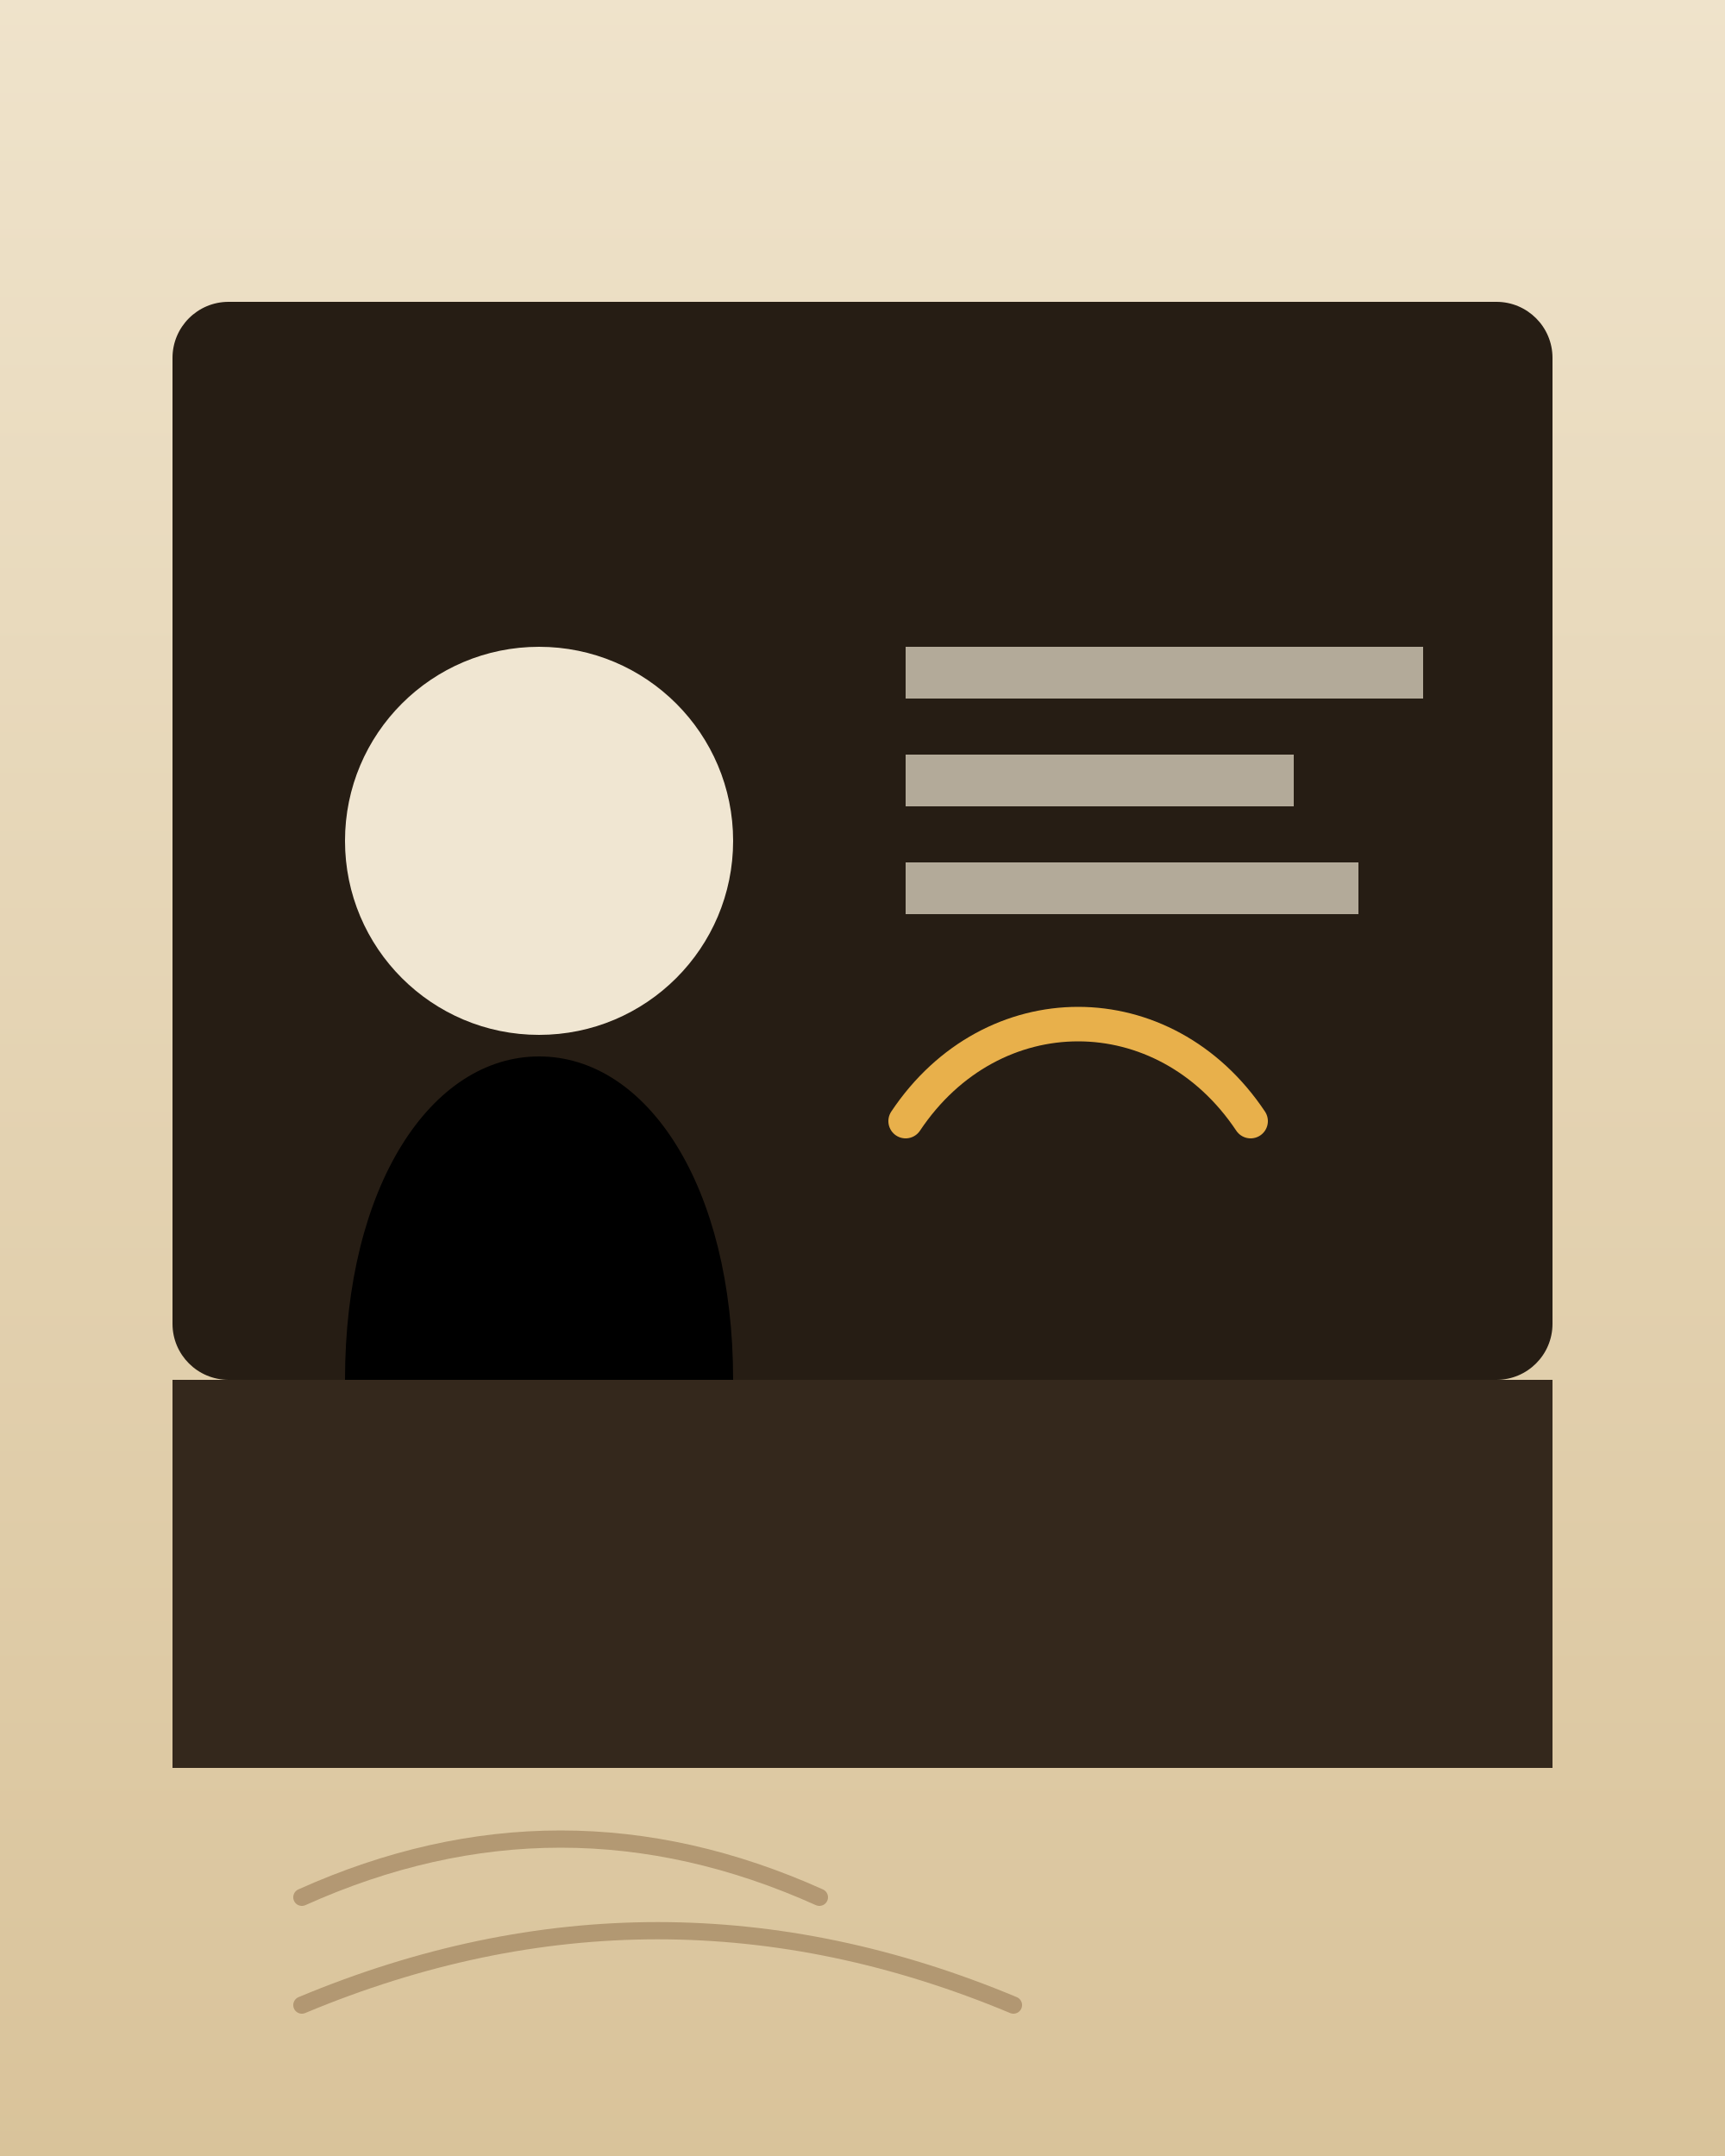
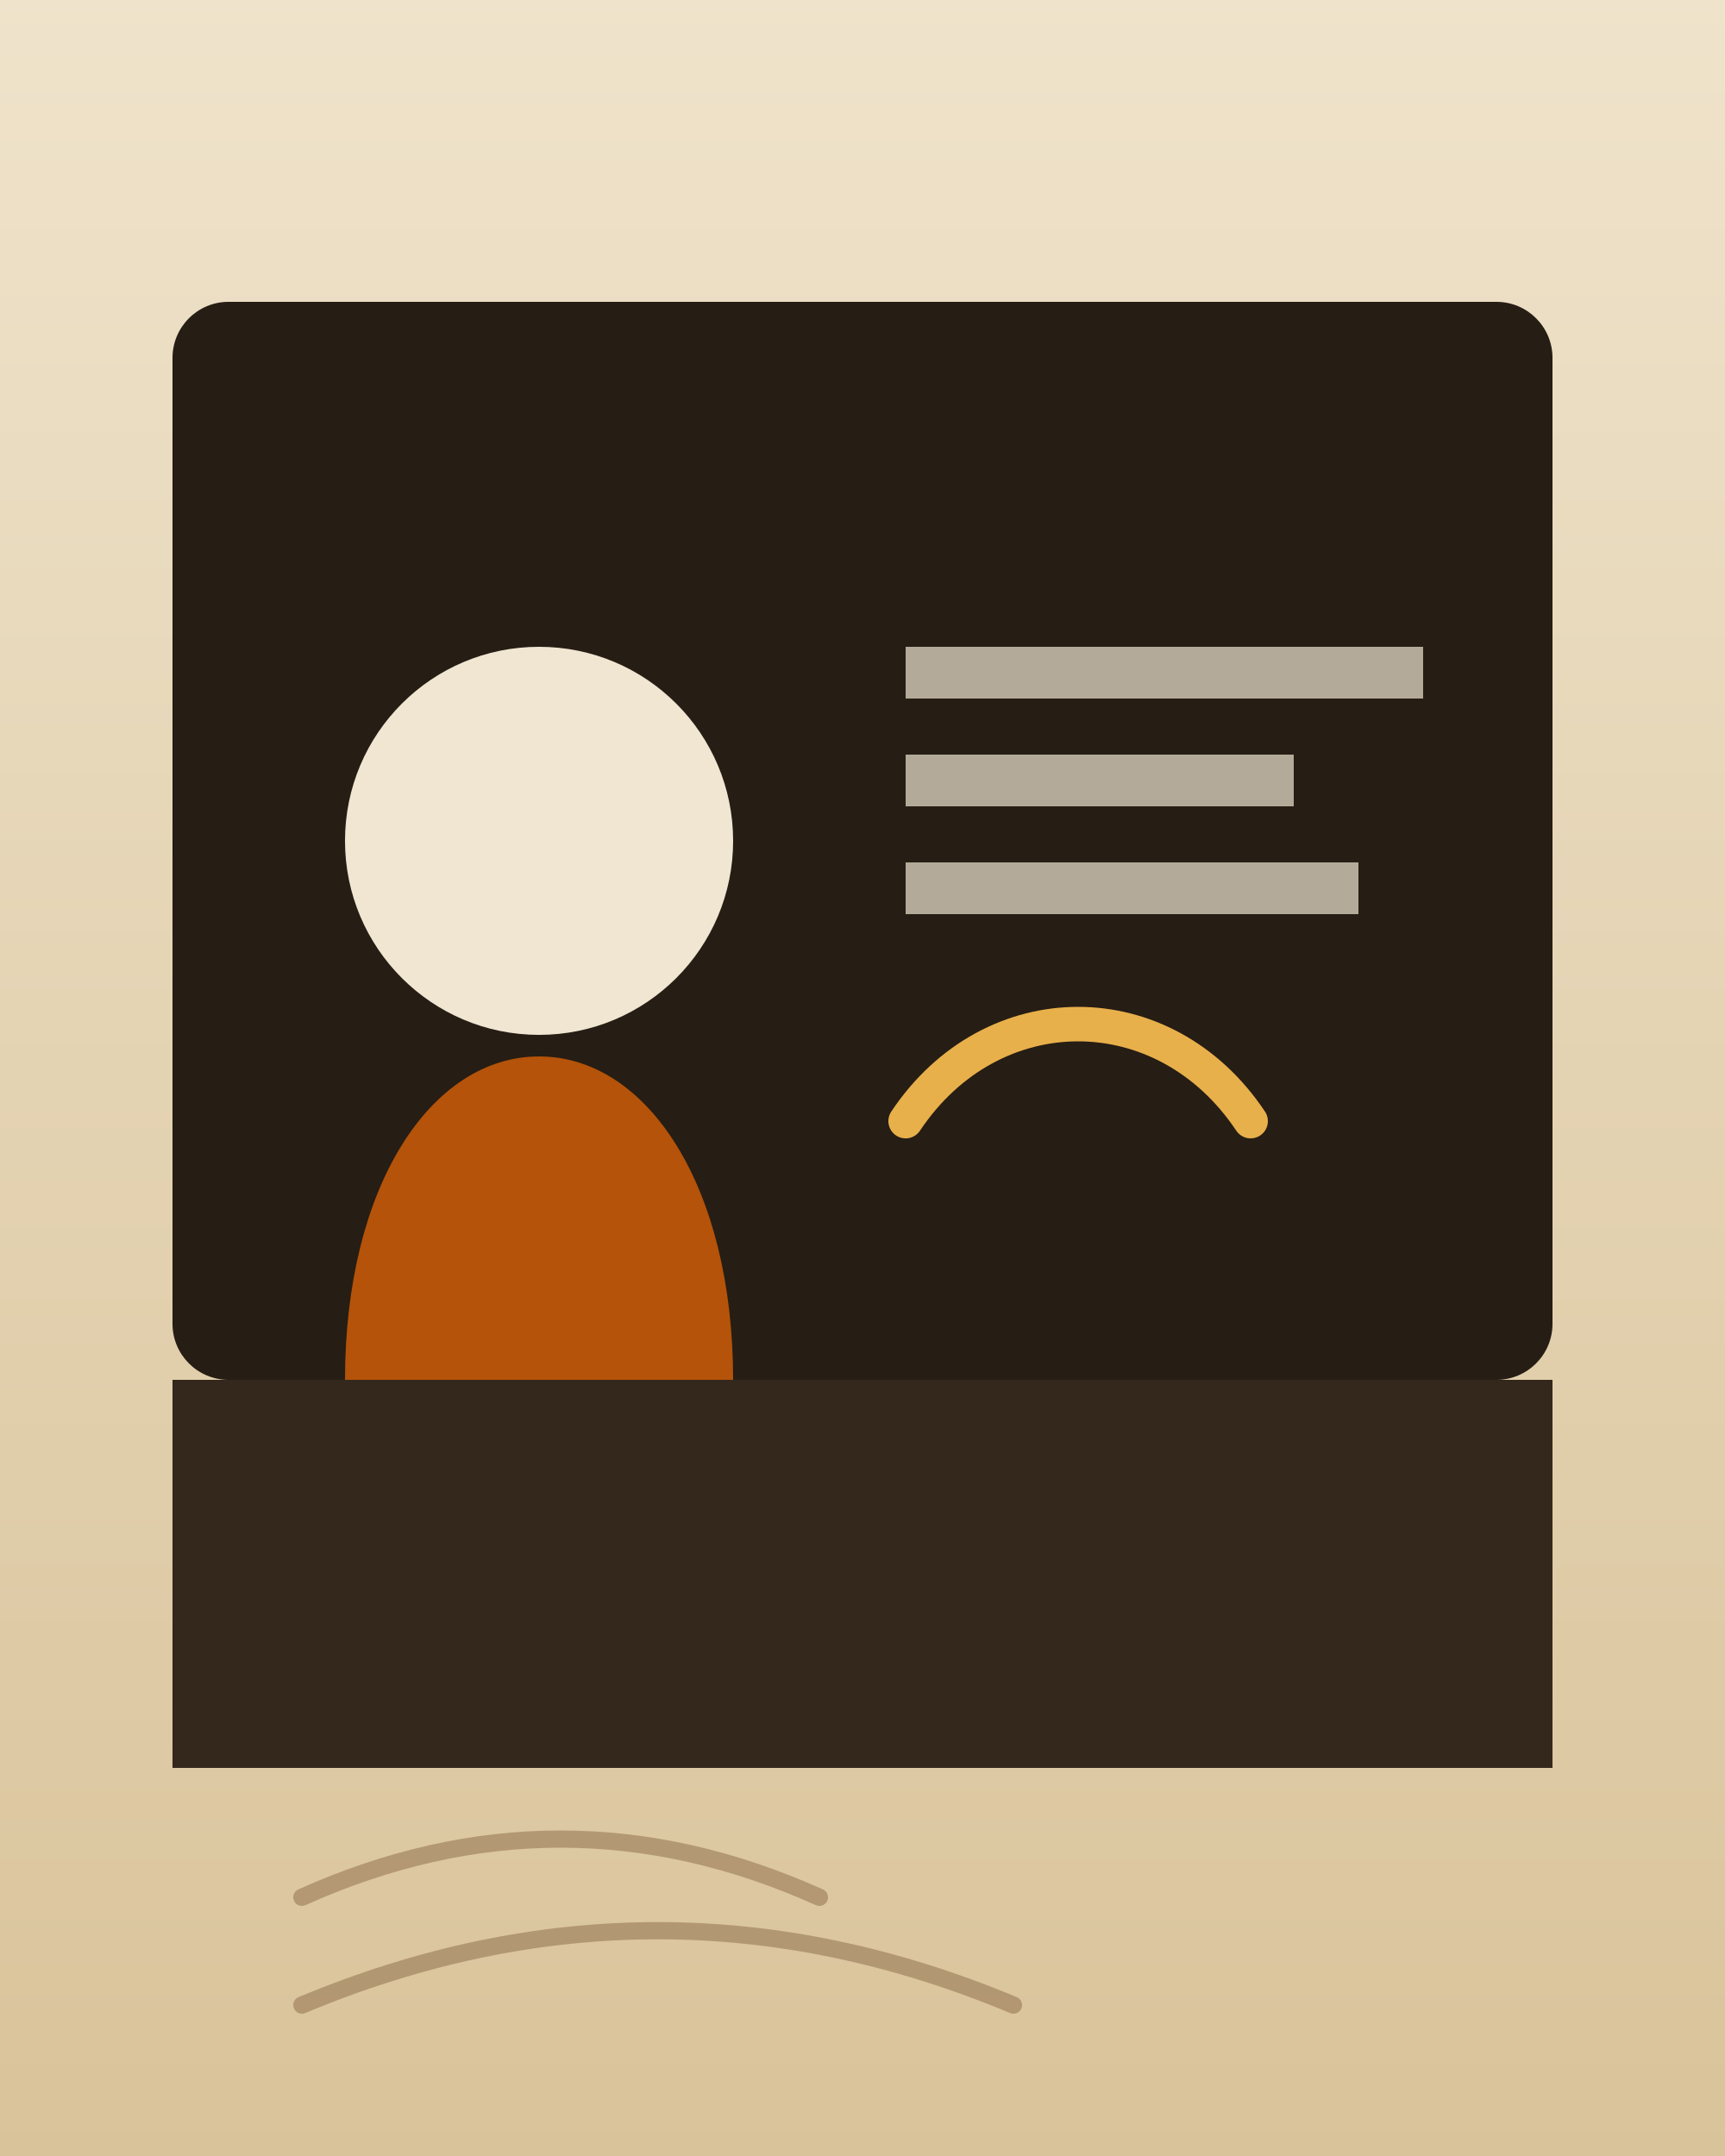
<svg xmlns="http://www.w3.org/2000/svg" viewBox="0 0 800 1000" role="img" aria-label="Zdjęcie przy pracy">
  <defs>
    <linearGradient id="shop" x1="0" y1="0" x2="0" y2="1">
      <stop offset="0" stop-color="#efe3cb" />
      <stop offset="1" stop-color="#d9c39a" />
    </linearGradient>
  </defs>
  <rect width="800" height="1000" fill="url(#shop)" />
  <rect x="80" y="140" width="640" height="500" rx="26" fill="#261d14" />
  <path d="M80 640h640v180H80z" fill="#34281c" />
  <circle cx="250" cy="390" r="90" fill="#f0e6d2" />
-   <path d="M160 640c0-90 40-150 90-150s90 60 90 150z" fill="{{KOLOR}}" />
+   <path d="M160 640c0-90 40-150 90-150s90 60 90 150z" fill="#b45309" />
  <path d="M420 300h240v24H420zM420 350h180v24H420zM420 400h210v24H420z" fill="#f0e6d2" opacity="0.7" />
  <path d="M420 520c40-60 120-60 160 0" stroke="#e8b04b" stroke-width="16" fill="none" stroke-linecap="round" />
  <g opacity="0.5" stroke="#8a6a45" stroke-width="8" fill="none" stroke-linecap="round">
    <path d="M140 880c80-36 160-36 240 0" />
    <path d="M140 930c110-46 220-46 330 0" />
  </g>
</svg>
